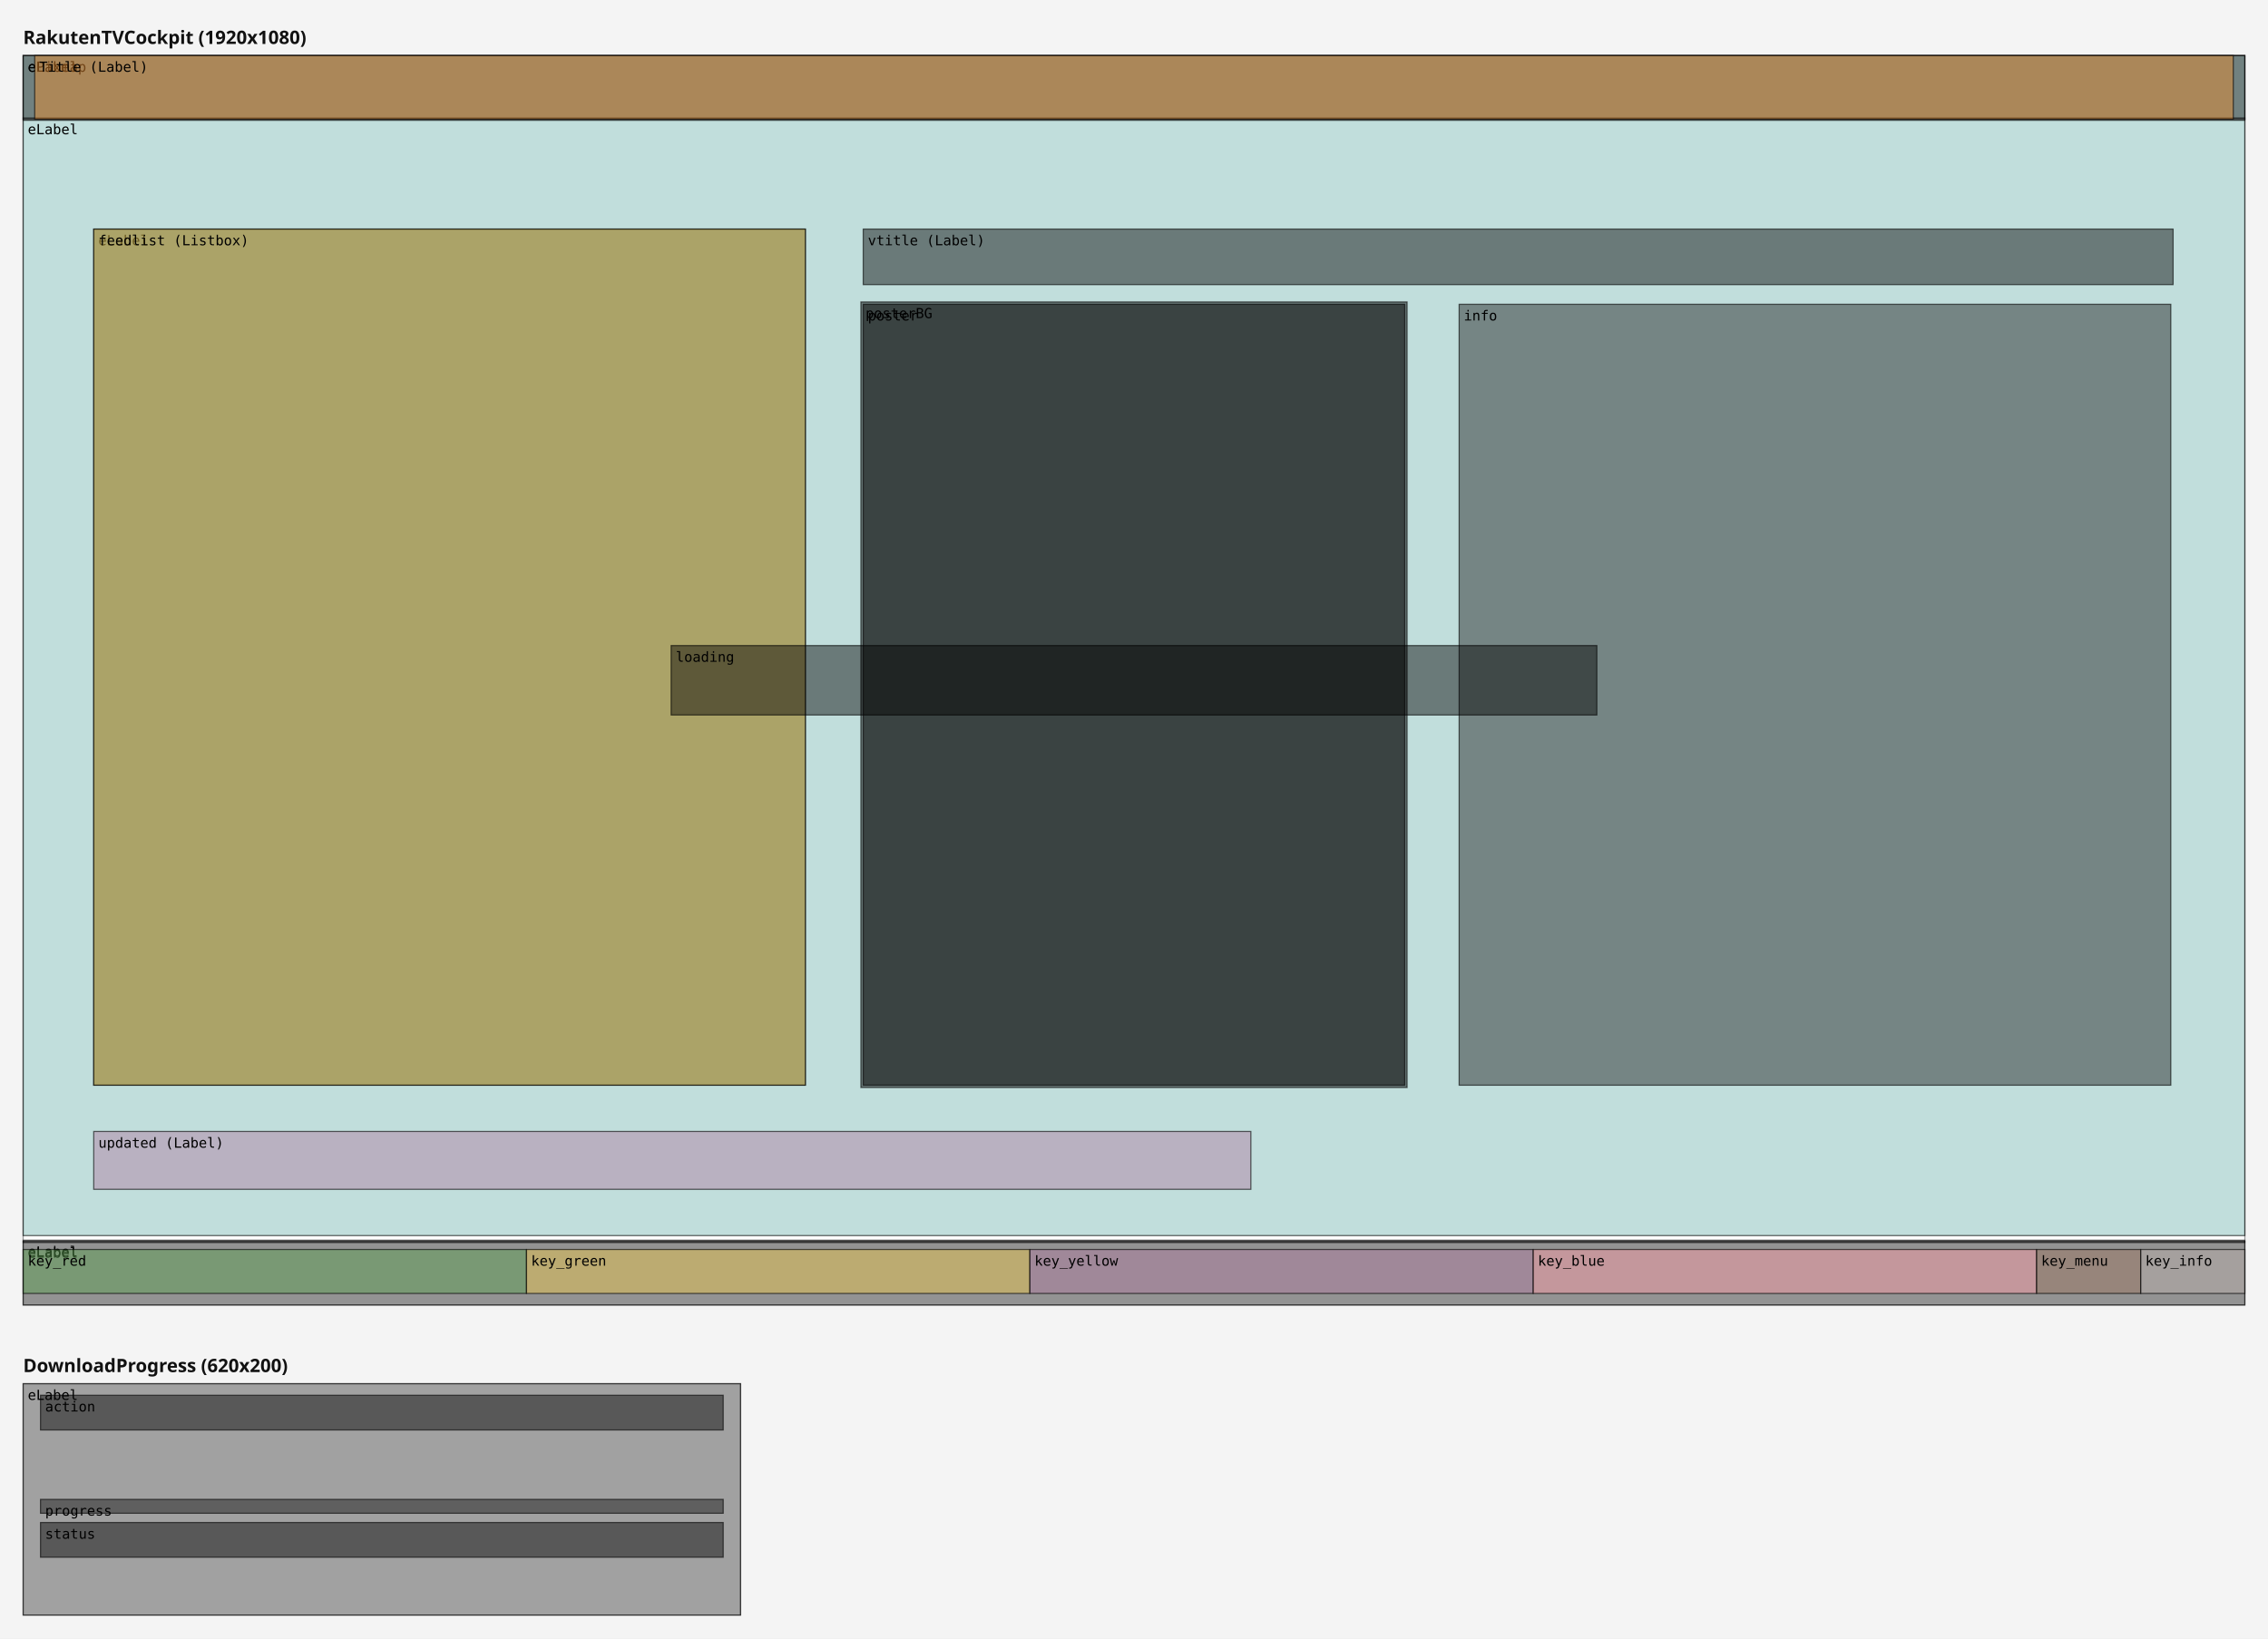
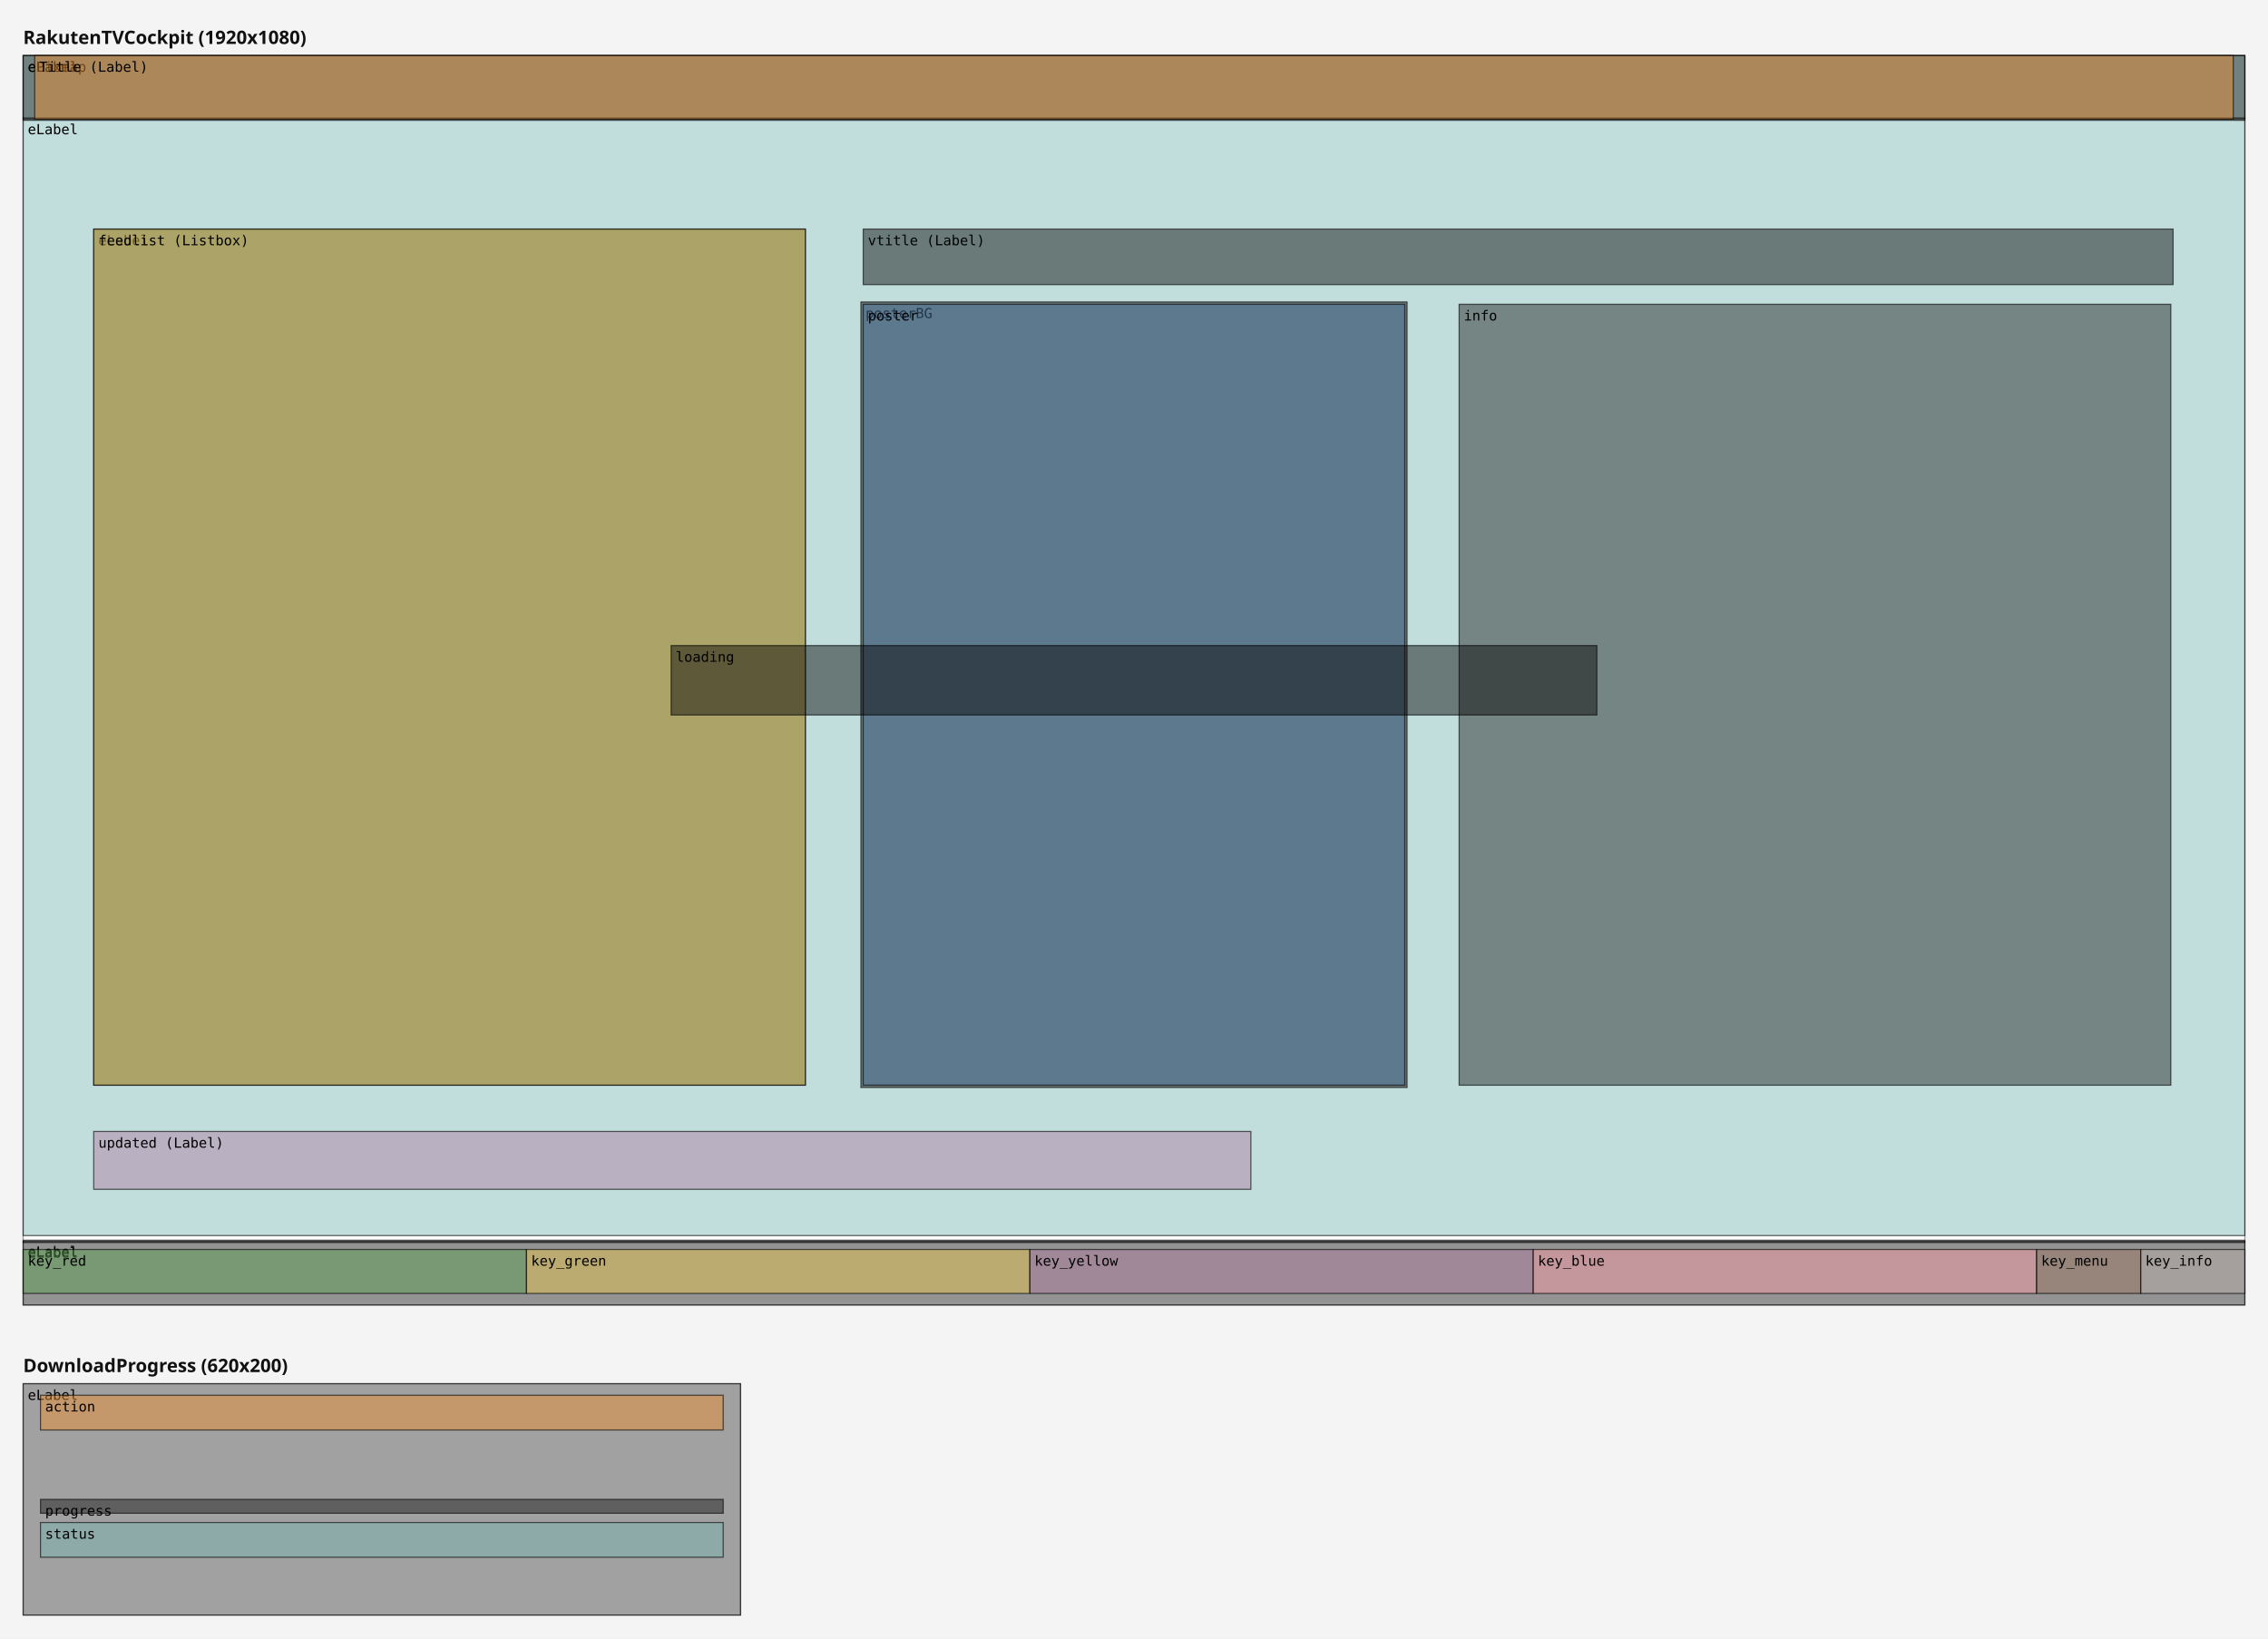
<svg xmlns="http://www.w3.org/2000/svg" width="1960" height="1416" viewBox="0 0 1960 1416">
  <rect x="0" y="0" width="1960" height="1416" fill="#f4f4f4" />
  <text x="20" y="38" font-family="sans-serif" font-size="16" font-weight="bold" fill="#111111">RakutenTVCockpit (1920x1080)</text>
  <g data-screen="0" transform="translate(20,48)">
    <rect x="0" y="0" width="1920" height="1080" fill="#ffffff" stroke="#999999" stroke-width="1" />
    <g>
      <rect data-ref="0:3" x="0" y="0" width="1920" height="1020" fill="#76b7b2" fill-opacity="0.45" stroke="#000000" stroke-opacity="0.6" stroke-width="1" />
      <text x="4" y="14" font-family="monospace" font-size="12" fill="#000000">ePixmap</text>
    </g>
    <g>
      <rect data-ref="0:0" x="0" y="0" width="1920" height="55" fill="#101010" fill-opacity="0.45" stroke="#000000" stroke-opacity="0.6" stroke-width="1" />
      <text x="4" y="14" font-family="monospace" font-size="12" fill="#000000">eLabel</text>
    </g>
    <g>
      <rect data-ref="0:2" x="0" y="54" width="1920" height="2" fill="#404040" fill-opacity="0.45" stroke="#000000" stroke-opacity="0.6" stroke-width="1" />
      <text x="4" y="68" font-family="monospace" font-size="12" fill="#000000">eLabel</text>
    </g>
    <g>
      <rect data-ref="0:12" x="0" y="1024" width="1920" height="2" fill="#404040" fill-opacity="0.45" stroke="#000000" stroke-opacity="0.6" stroke-width="1" />
      <text x="4" y="1038" font-family="monospace" font-size="12" fill="#000000">eLabel</text>
    </g>
    <g>
      <rect data-ref="0:13" x="0" y="1025" width="1920" height="55" fill="#101010" fill-opacity="0.45" stroke="#000000" stroke-opacity="0.6" stroke-width="1" />
      <text x="4" y="1039" font-family="monospace" font-size="12" fill="#000000">eLabel</text>
    </g>
    <g>
      <rect data-ref="0:1" x="10" y="0" width="1900" height="55" fill="#f28e2b" fill-opacity="0.45" stroke="#000000" stroke-opacity="0.6" stroke-width="1" />
      <text x="14" y="14" font-family="monospace" font-size="12" fill="#000000">Title (Label)</text>
    </g>
    <g>
      <rect data-ref="0:4" x="61" y="150" width="615" height="740" fill="#1a1a1a" fill-opacity="0.45" stroke="#000000" stroke-opacity="0.6" stroke-width="1" />
      <text x="65" y="164" font-family="monospace" font-size="12" fill="#000000">eLabel</text>
    </g>
    <g>
      <rect data-ref="0:14" x="0" y="1032" width="435" height="38" fill="#59a14f" fill-opacity="0.45" stroke="#000000" stroke-opacity="0.6" stroke-width="1" />
      <text x="4" y="1046" font-family="monospace" font-size="12" fill="#000000">key_red</text>
    </g>
    <g>
      <rect data-ref="0:15" x="435" y="1032" width="435" height="38" fill="#edc948" fill-opacity="0.45" stroke="#000000" stroke-opacity="0.6" stroke-width="1" />
      <text x="439" y="1046" font-family="monospace" font-size="12" fill="#000000">key_green</text>
    </g>
    <g>
      <rect data-ref="0:16" x="870" y="1032" width="435" height="38" fill="#b07aa1" fill-opacity="0.45" stroke="#000000" stroke-opacity="0.6" stroke-width="1" />
      <text x="874" y="1046" font-family="monospace" font-size="12" fill="#000000">key_yellow</text>
    </g>
    <g>
      <rect data-ref="0:17" x="1305" y="1032" width="435" height="38" fill="#ff9da7" fill-opacity="0.45" stroke="#000000" stroke-opacity="0.6" stroke-width="1" />
      <text x="1309" y="1046" font-family="monospace" font-size="12" fill="#000000">key_blue</text>
    </g>
    <g>
      <rect data-ref="0:18" x="1740" y="1032" width="90" height="38" fill="#9c755f" fill-opacity="0.45" stroke="#000000" stroke-opacity="0.6" stroke-width="1" />
      <text x="1744" y="1046" font-family="monospace" font-size="12" fill="#000000">key_menu</text>
    </g>
    <g>
      <rect data-ref="0:19" x="1830" y="1032" width="90" height="38" fill="#bab0ac" fill-opacity="0.45" stroke="#000000" stroke-opacity="0.6" stroke-width="1" />
      <text x="1834" y="1046" font-family="monospace" font-size="12" fill="#000000">key_info</text>
    </g>
    <g>
      <rect data-ref="0:9" x="724" y="213" width="472" height="679" fill="#000000" fill-opacity="0.45" stroke="#000000" stroke-opacity="0.6" stroke-width="1" />
      <text x="728" y="227" font-family="monospace" font-size="12" fill="#000000">posterBG</text>
    </g>
    <g>
      <rect data-ref="0:5" x="61" y="150" width="615" height="740" fill="#edc948" fill-opacity="0.45" stroke="#000000" stroke-opacity="0.6" stroke-width="1" />
      <text x="65" y="164" font-family="monospace" font-size="12" fill="#000000">feedlist (Listbox)</text>
    </g>
    <g>
      <rect data-ref="0:6" x="61" y="930" width="1000" height="50" fill="#b07aa1" fill-opacity="0.45" stroke="#000000" stroke-opacity="0.6" stroke-width="1" />
      <text x="65" y="944" font-family="monospace" font-size="12" fill="#000000">updated (Label)</text>
    </g>
    <g>
      <rect data-ref="0:8" x="726" y="150" width="1132" height="48" fill="#000000" fill-opacity="0.45" stroke="#000000" stroke-opacity="0.6" stroke-width="1" />
      <text x="730" y="164" font-family="monospace" font-size="12" fill="#000000">vtitle (Label)</text>
    </g>
    <g>
-       <rect data-ref="0:10" x="726" y="215" width="468" height="675" fill="#000000" fill-opacity="0.45" stroke="#000000" stroke-opacity="0.6" stroke-width="1" />
+       <rect data-ref="0:10" x="726" y="215" width="468" height="675" fill="#4e79a7" fill-opacity="0.45" stroke="#000000" stroke-opacity="0.6" stroke-width="1" />
      <text x="730" y="229" font-family="monospace" font-size="12" fill="#000000">poster</text>
    </g>
    <g>
      <rect data-ref="0:11" x="1241" y="215" width="615" height="675" fill="#1a1a1a" fill-opacity="0.45" stroke="#000000" stroke-opacity="0.6" stroke-width="1" />
      <text x="1245" y="229" font-family="monospace" font-size="12" fill="#000000">info</text>
    </g>
    <g>
      <rect data-ref="0:7" x="560" y="510" width="800" height="60" fill="#000000" fill-opacity="0.45" stroke="#000000" stroke-opacity="0.6" stroke-width="1" />
      <text x="564" y="524" font-family="monospace" font-size="12" fill="#000000">loading</text>
    </g>
  </g>
  <text x="20" y="1186" font-family="sans-serif" font-size="16" font-weight="bold" fill="#111111">DownloadProgress (620x200)</text>
  <g data-screen="1" transform="translate(20,1196)">
    <rect x="0" y="0" width="620" height="200" fill="#ffffff" stroke="#999999" stroke-width="1" />
    <g>
      <rect data-ref="1:0" x="0" y="0" width="620" height="200" fill="#303030" fill-opacity="0.45" stroke="#000000" stroke-opacity="0.6" stroke-width="1" />
      <text x="4" y="14" font-family="monospace" font-size="12" fill="#000000">eLabel</text>
    </g>
    <g>
-       <rect data-ref="1:1" x="15" y="10" width="590" height="30" fill="#000000" fill-opacity="0.45" stroke="#000000" stroke-opacity="0.6" stroke-width="1" />
+       <rect data-ref="1:1" x="15" y="10" width="590" height="30" fill="#f28e2b" fill-opacity="0.45" stroke="#000000" stroke-opacity="0.6" stroke-width="1" />
      <text x="19" y="24" font-family="monospace" font-size="12" fill="#000000">action</text>
    </g>
    <g>
-       <rect data-ref="1:3" x="15" y="120" width="590" height="30" fill="#000000" fill-opacity="0.45" stroke="#000000" stroke-opacity="0.6" stroke-width="1" />
+       <rect data-ref="1:3" x="15" y="120" width="590" height="30" fill="#76b7b2" fill-opacity="0.45" stroke="#000000" stroke-opacity="0.6" stroke-width="1" />
      <text x="19" y="134" font-family="monospace" font-size="12" fill="#000000">status</text>
    </g>
    <g>
      <rect data-ref="1:2" x="15" y="100" width="590" height="12" fill="#101010" fill-opacity="0.45" stroke="#000000" stroke-opacity="0.6" stroke-width="1" />
      <text x="19" y="114" font-family="monospace" font-size="12" fill="#000000">progress</text>
    </g>
  </g>
</svg>
